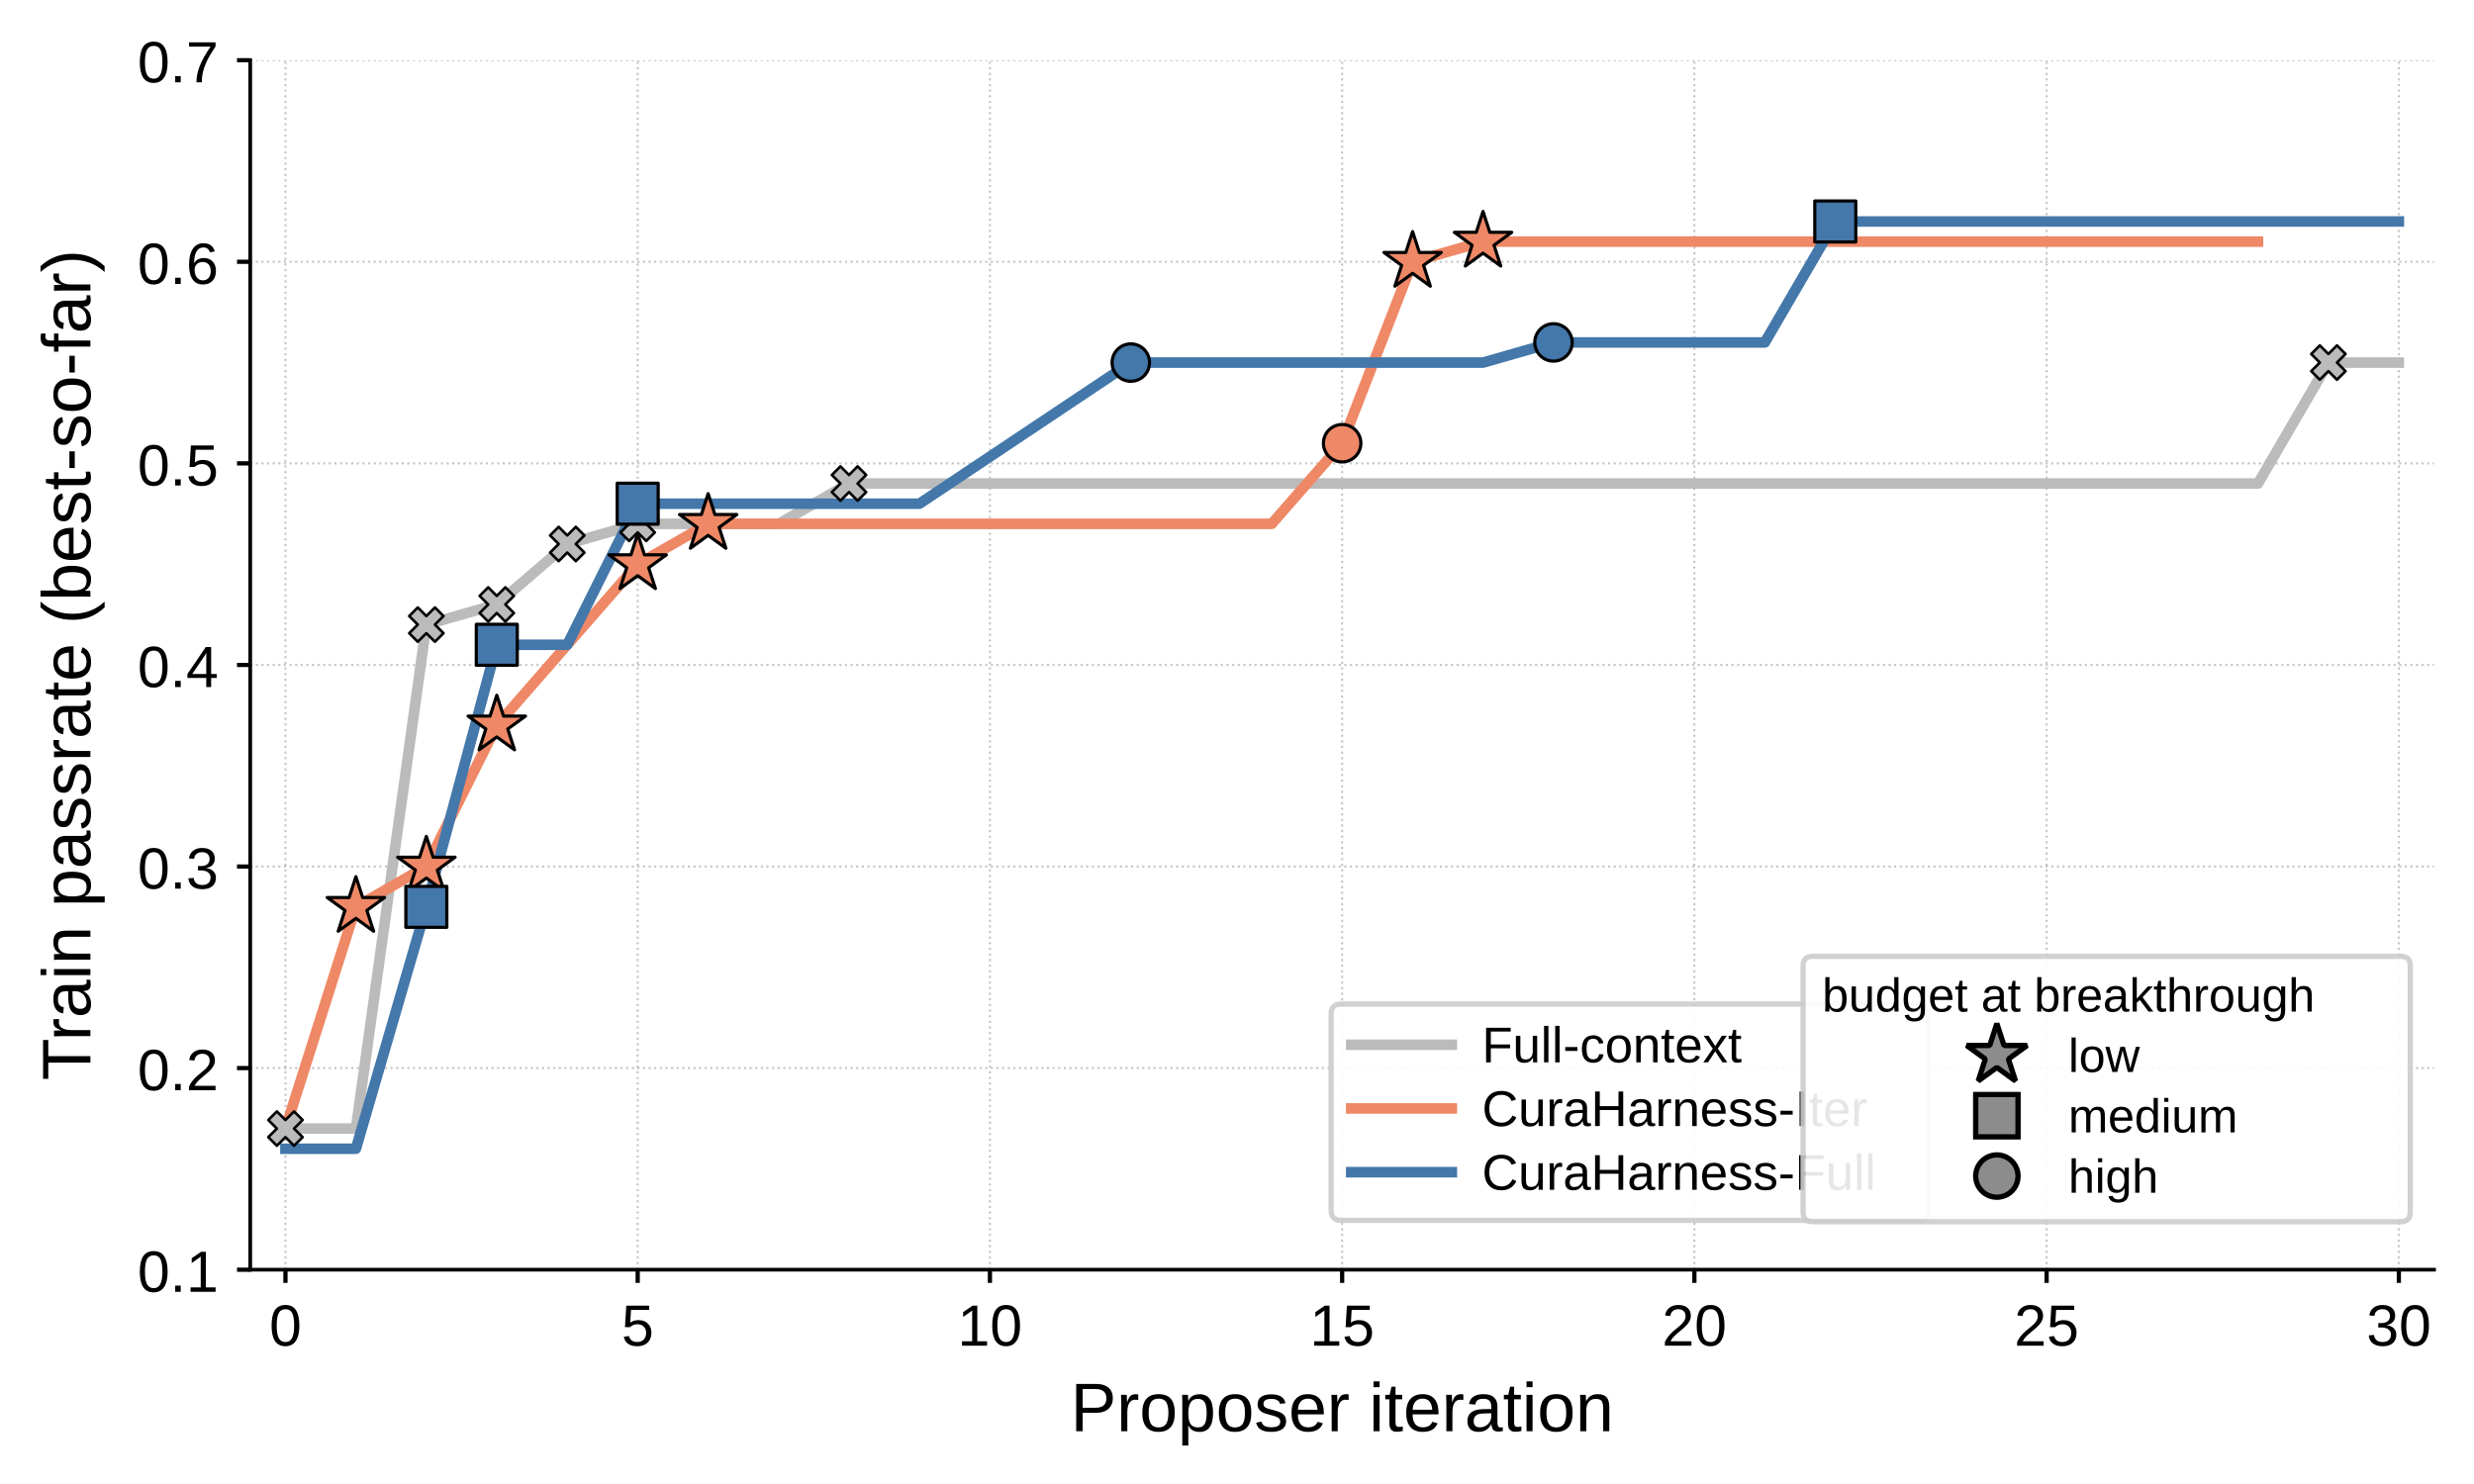
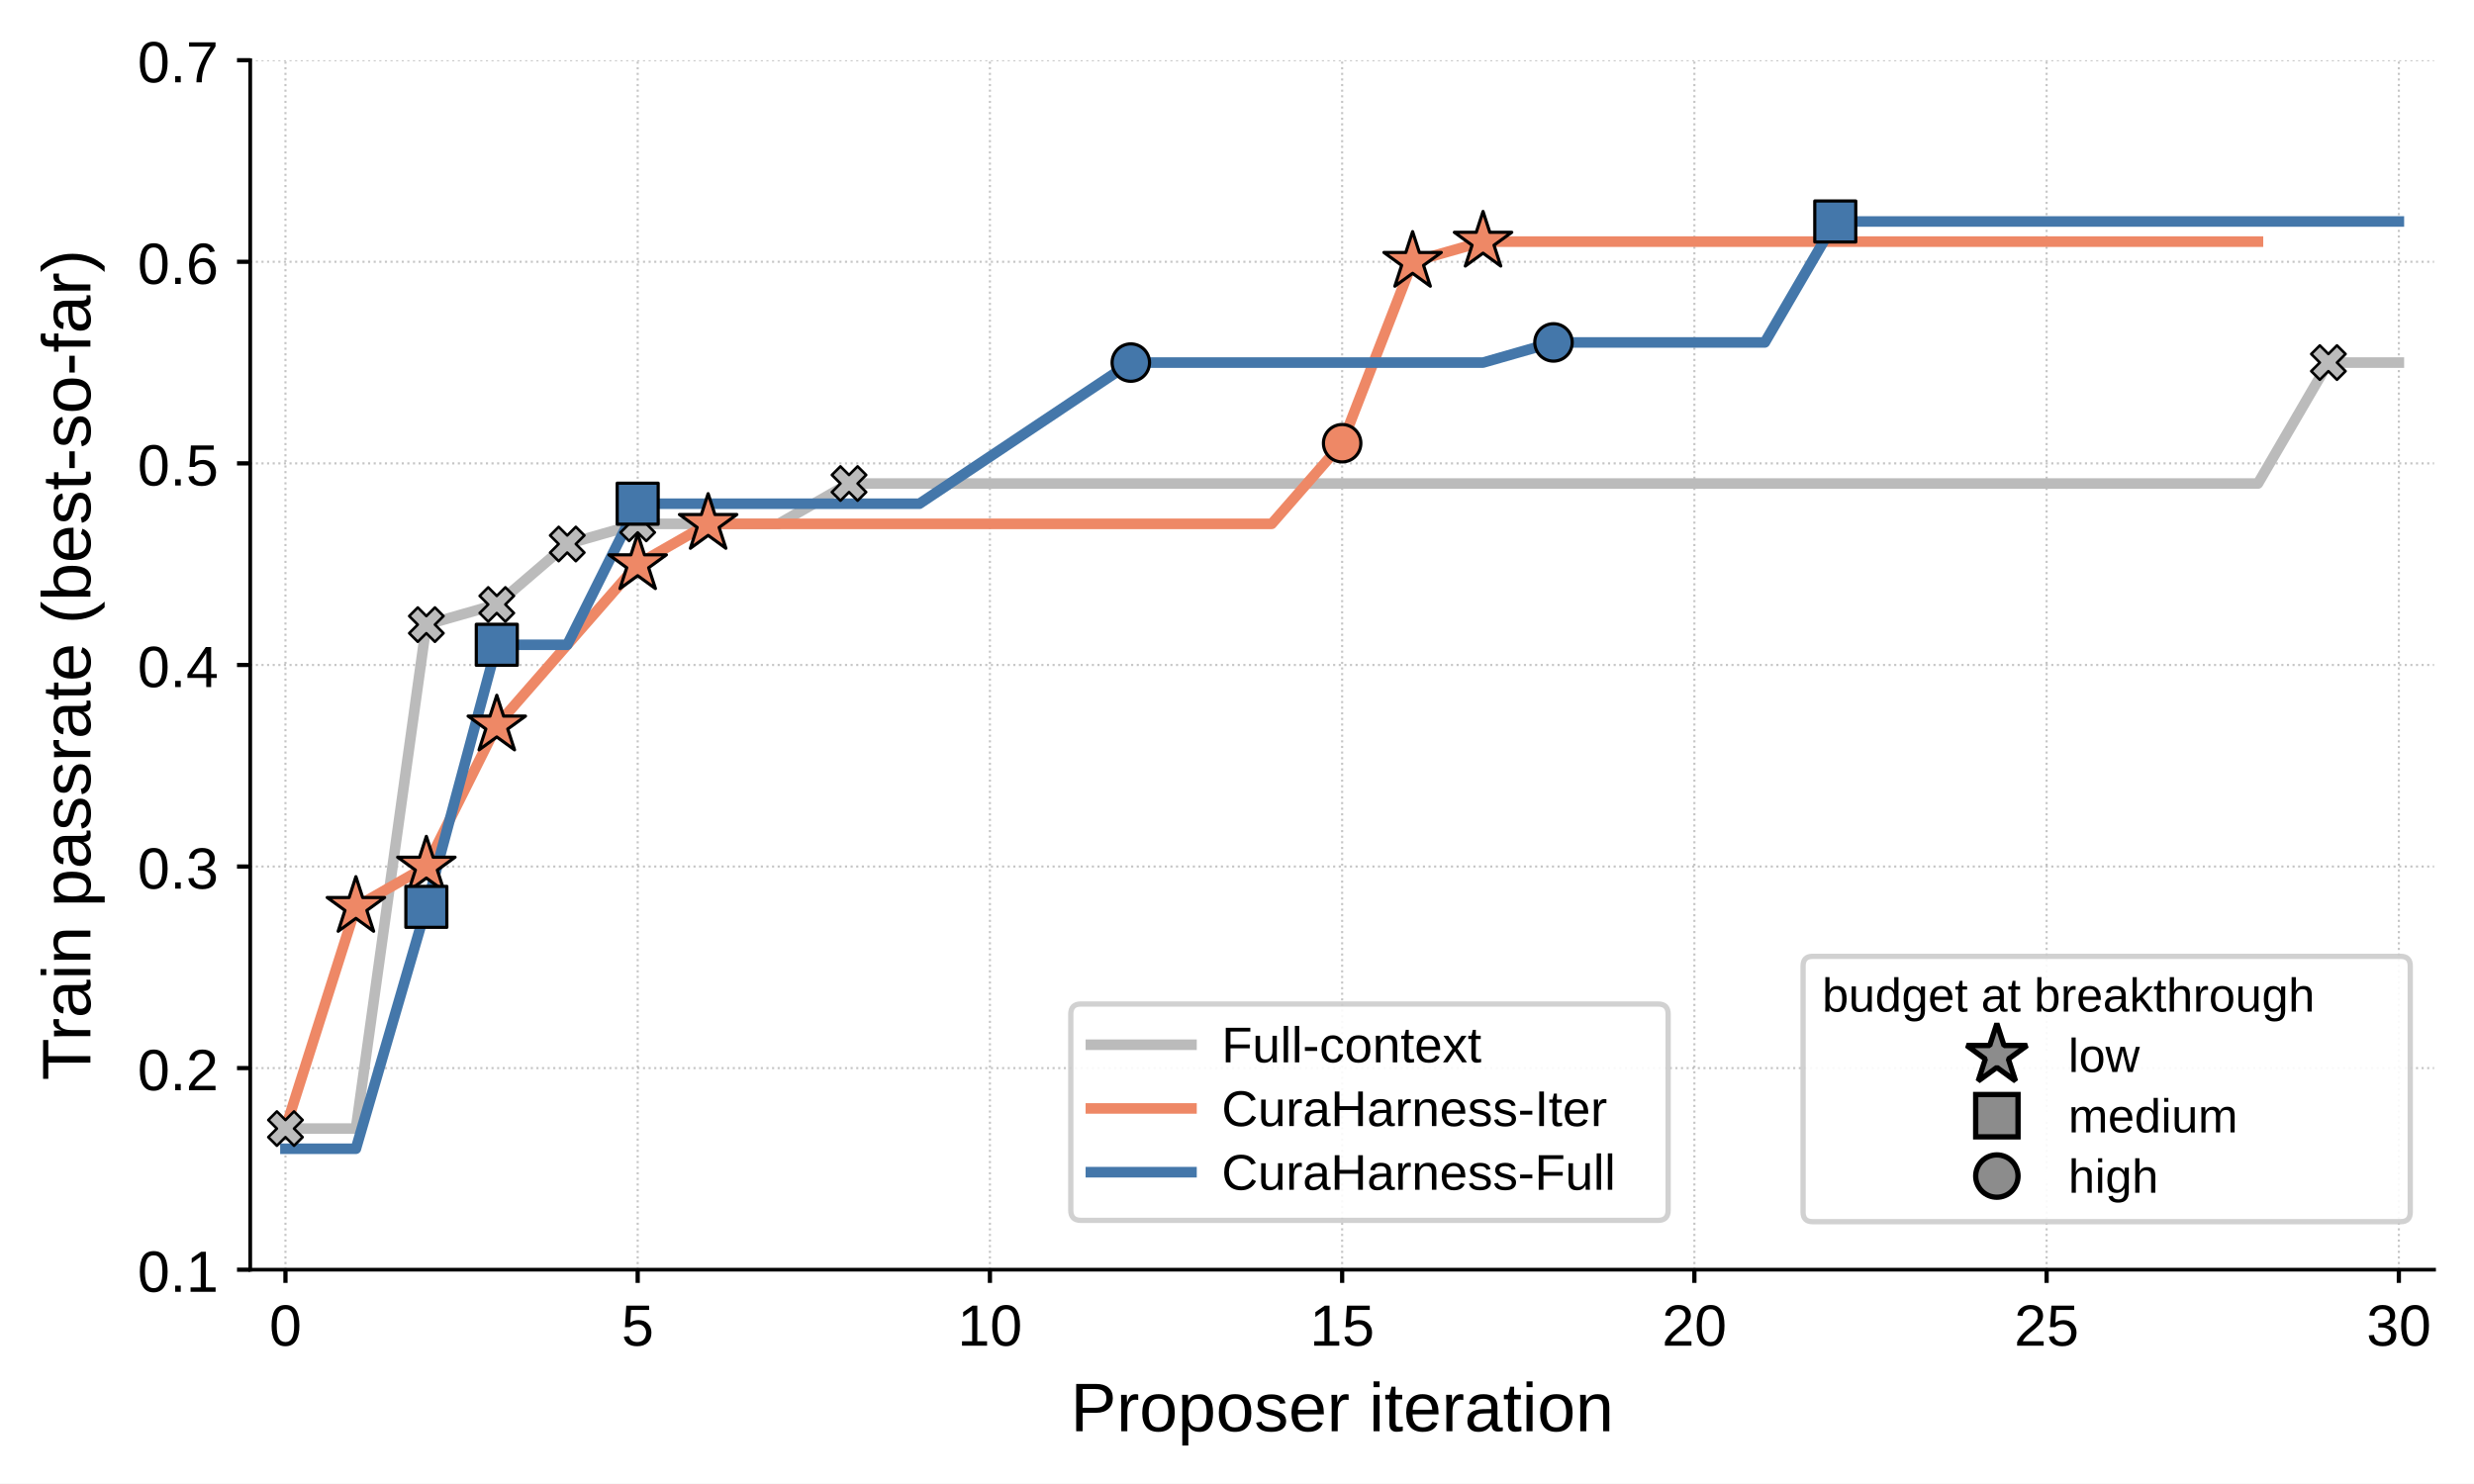
<svg xmlns="http://www.w3.org/2000/svg" xmlns:xlink="http://www.w3.org/1999/xlink" width="467.399pt" height="280.367pt" viewBox="0 0 467.399 280.367" version="1.1">
  <defs>
    <style type="text/css">*{stroke-linejoin: round; stroke-linecap: butt}</style>
  </defs>
  <g id="figure_1">
    <g id="patch_1">
      <path d="M 0 280.367  L 467.399 280.367  L 467.399 0  L 0 0  z " style="fill: #ffffff" />
    </g>
    <g id="axes_1">
      <g id="patch_2">
        <path d="M 47.275 239.939  L 459.855 239.939  L 459.855 11.379  L 47.275 11.379  z " style="fill: #ffffff" />
      </g>
      <g id="matplotlib.axis_1">
        <g id="xtick_1">
          <g id="line2d_1">
-             <path d="M 53.93 239.939  L 53.93 11.379  " clip-path="url(#pc5908439ea)" style="fill: none; stroke-dasharray: 0.4,0.66; stroke-dashoffset: 0; stroke: #808080; stroke-opacity: 0.45; stroke-width: 0.4" />
+             <path d="M 53.93 239.939  L 53.93 11.379  " clip-path="url(#p62c2d18b87)" style="fill: none; stroke-dasharray: 0.4,0.66; stroke-dashoffset: 0; stroke: #808080; stroke-opacity: 0.45; stroke-width: 0.4" />
          </g>
          <g id="line2d_2">
            <defs>
-               <path id="m5d6ac438b9" d="M 0 0  L 0 2.5  " style="stroke: #000000; stroke-width: 0.8" />
+               <path id="mf64d378c56" d="M 0 0  L 0 2.5  " style="stroke: #000000; stroke-width: 0.8" />
            </defs>
            <g>
-               <use xlink:href="#m5d6ac438b9" x="53.93" y="239.939" style="stroke: #000000; stroke-width: 0.8" />
+               <use xlink:href="#mf64d378c56" x="53.93" y="239.939" style="stroke: #000000; stroke-width: 0.8" />
            </g>
          </g>
          <g id="text_1">
            <text style="font-size: 11px; font-family: 'Arial', 'DejaVu Sans', 'Liberation Sans', sans-serif; text-anchor: middle" x="53.93" y="254.297" transform="rotate(-0 53.92952 254.2974)">0</text>
          </g>
        </g>
        <g id="xtick_2">
          <g id="line2d_3">
-             <path d="M 120.475 239.939  L 120.475 11.379  " clip-path="url(#pc5908439ea)" style="fill: none; stroke-dasharray: 0.4,0.66; stroke-dashoffset: 0; stroke: #808080; stroke-opacity: 0.45; stroke-width: 0.4" />
+             <path d="M 120.475 239.939  L 120.475 11.379  " clip-path="url(#p62c2d18b87)" style="fill: none; stroke-dasharray: 0.4,0.66; stroke-dashoffset: 0; stroke: #808080; stroke-opacity: 0.45; stroke-width: 0.4" />
          </g>
          <g id="line2d_4">
            <g>
-               <use xlink:href="#m5d6ac438b9" x="120.475" y="239.939" style="stroke: #000000; stroke-width: 0.8" />
+               <use xlink:href="#mf64d378c56" x="120.475" y="239.939" style="stroke: #000000; stroke-width: 0.8" />
            </g>
          </g>
          <g id="text_2">
            <text style="font-size: 11px; font-family: 'Arial', 'DejaVu Sans', 'Liberation Sans', sans-serif; text-anchor: middle" x="120.475" y="254.297" transform="rotate(-0 120.4747 254.2974)">5</text>
          </g>
        </g>
        <g id="xtick_3">
          <g id="line2d_5">
-             <path d="M 187.02 239.939  L 187.02 11.379  " clip-path="url(#pc5908439ea)" style="fill: none; stroke-dasharray: 0.4,0.66; stroke-dashoffset: 0; stroke: #808080; stroke-opacity: 0.45; stroke-width: 0.4" />
+             <path d="M 187.02 239.939  L 187.02 11.379  " clip-path="url(#p62c2d18b87)" style="fill: none; stroke-dasharray: 0.4,0.66; stroke-dashoffset: 0; stroke: #808080; stroke-opacity: 0.45; stroke-width: 0.4" />
          </g>
          <g id="line2d_6">
            <g>
-               <use xlink:href="#m5d6ac438b9" x="187.02" y="239.939" style="stroke: #000000; stroke-width: 0.8" />
+               <use xlink:href="#mf64d378c56" x="187.02" y="239.939" style="stroke: #000000; stroke-width: 0.8" />
            </g>
          </g>
          <g id="text_3">
            <text style="font-size: 11px; font-family: 'Arial', 'DejaVu Sans', 'Liberation Sans', sans-serif; text-anchor: middle" x="187.02" y="254.297" transform="rotate(-0 187.0198 254.2974)">10</text>
          </g>
        </g>
        <g id="xtick_4">
          <g id="line2d_7">
-             <path d="M 253.565 239.939  L 253.565 11.379  " clip-path="url(#pc5908439ea)" style="fill: none; stroke-dasharray: 0.4,0.66; stroke-dashoffset: 0; stroke: #808080; stroke-opacity: 0.45; stroke-width: 0.4" />
+             <path d="M 253.565 239.939  L 253.565 11.379  " clip-path="url(#p62c2d18b87)" style="fill: none; stroke-dasharray: 0.4,0.66; stroke-dashoffset: 0; stroke: #808080; stroke-opacity: 0.45; stroke-width: 0.4" />
          </g>
          <g id="line2d_8">
            <g>
-               <use xlink:href="#m5d6ac438b9" x="253.565" y="239.939" style="stroke: #000000; stroke-width: 0.8" />
+               <use xlink:href="#mf64d378c56" x="253.565" y="239.939" style="stroke: #000000; stroke-width: 0.8" />
            </g>
          </g>
          <g id="text_4">
            <text style="font-size: 11px; font-family: 'Arial', 'DejaVu Sans', 'Liberation Sans', sans-serif; text-anchor: middle" x="253.565" y="254.297" transform="rotate(-0 253.565 254.2974)">15</text>
          </g>
        </g>
        <g id="xtick_5">
          <g id="line2d_9">
-             <path d="M 320.11 239.939  L 320.11 11.379  " clip-path="url(#pc5908439ea)" style="fill: none; stroke-dasharray: 0.4,0.66; stroke-dashoffset: 0; stroke: #808080; stroke-opacity: 0.45; stroke-width: 0.4" />
+             <path d="M 320.11 239.939  L 320.11 11.379  " clip-path="url(#p62c2d18b87)" style="fill: none; stroke-dasharray: 0.4,0.66; stroke-dashoffset: 0; stroke: #808080; stroke-opacity: 0.45; stroke-width: 0.4" />
          </g>
          <g id="line2d_10">
            <g>
-               <use xlink:href="#m5d6ac438b9" x="320.11" y="239.939" style="stroke: #000000; stroke-width: 0.8" />
+               <use xlink:href="#mf64d378c56" x="320.11" y="239.939" style="stroke: #000000; stroke-width: 0.8" />
            </g>
          </g>
          <g id="text_5">
            <text style="font-size: 11px; font-family: 'Arial', 'DejaVu Sans', 'Liberation Sans', sans-serif; text-anchor: middle" x="320.11" y="254.297" transform="rotate(-0 320.1102 254.2974)">20</text>
          </g>
        </g>
        <g id="xtick_6">
          <g id="line2d_11">
-             <path d="M 386.655 239.939  L 386.655 11.379  " clip-path="url(#pc5908439ea)" style="fill: none; stroke-dasharray: 0.4,0.66; stroke-dashoffset: 0; stroke: #808080; stroke-opacity: 0.45; stroke-width: 0.4" />
+             <path d="M 386.655 239.939  L 386.655 11.379  " clip-path="url(#p62c2d18b87)" style="fill: none; stroke-dasharray: 0.4,0.66; stroke-dashoffset: 0; stroke: #808080; stroke-opacity: 0.45; stroke-width: 0.4" />
          </g>
          <g id="line2d_12">
            <g>
-               <use xlink:href="#m5d6ac438b9" x="386.655" y="239.939" style="stroke: #000000; stroke-width: 0.8" />
+               <use xlink:href="#mf64d378c56" x="386.655" y="239.939" style="stroke: #000000; stroke-width: 0.8" />
            </g>
          </g>
          <g id="text_6">
            <text style="font-size: 11px; font-family: 'Arial', 'DejaVu Sans', 'Liberation Sans', sans-serif; text-anchor: middle" x="386.655" y="254.297" transform="rotate(-0 386.6553 254.2974)">25</text>
          </g>
        </g>
        <g id="xtick_7">
          <g id="line2d_13">
-             <path d="M 453.2 239.939  L 453.2 11.379  " clip-path="url(#pc5908439ea)" style="fill: none; stroke-dasharray: 0.4,0.66; stroke-dashoffset: 0; stroke: #808080; stroke-opacity: 0.45; stroke-width: 0.4" />
+             <path d="M 453.2 239.939  L 453.2 11.379  " clip-path="url(#p62c2d18b87)" style="fill: none; stroke-dasharray: 0.4,0.66; stroke-dashoffset: 0; stroke: #808080; stroke-opacity: 0.45; stroke-width: 0.4" />
          </g>
          <g id="line2d_14">
            <g>
-               <use xlink:href="#m5d6ac438b9" x="453.2" y="239.939" style="stroke: #000000; stroke-width: 0.8" />
+               <use xlink:href="#mf64d378c56" x="453.2" y="239.939" style="stroke: #000000; stroke-width: 0.8" />
            </g>
          </g>
          <g id="text_7">
            <text style="font-size: 11px; font-family: 'Arial', 'DejaVu Sans', 'Liberation Sans', sans-serif; text-anchor: middle" x="453.2" y="254.297" transform="rotate(-0 453.2005 254.2974)">30</text>
          </g>
        </g>
        <g id="text_8">
          <text style="font-size: 13px; font-family: 'Arial', 'DejaVu Sans', 'Liberation Sans', sans-serif; text-anchor: middle" x="253.565" y="270.463" transform="rotate(-0 253.565 270.463)">Proposer iteration</text>
        </g>
      </g>
      <g id="matplotlib.axis_2">
        <g id="ytick_1">
          <g id="line2d_15">
-             <path d="M 47.275 239.939  L 459.855 239.939  " clip-path="url(#pc5908439ea)" style="fill: none; stroke-dasharray: 0.4,0.66; stroke-dashoffset: 0; stroke: #808080; stroke-opacity: 0.45; stroke-width: 0.4" />
+             <path d="M 47.275 239.939  L 459.855 239.939  " clip-path="url(#p62c2d18b87)" style="fill: none; stroke-dasharray: 0.4,0.66; stroke-dashoffset: 0; stroke: #808080; stroke-opacity: 0.45; stroke-width: 0.4" />
          </g>
          <g id="line2d_16">
            <defs>
-               <path id="ma4468abef4" d="M 0 0  L -2.5 0  " style="stroke: #000000; stroke-width: 0.8" />
+               <path id="m6f81849cdd" d="M 0 0  L -2.5 0  " style="stroke: #000000; stroke-width: 0.8" />
            </defs>
            <g>
-               <use xlink:href="#ma4468abef4" x="47.275" y="239.939" style="stroke: #000000; stroke-width: 0.8" />
+               <use xlink:href="#m6f81849cdd" x="47.275" y="239.939" style="stroke: #000000; stroke-width: 0.8" />
            </g>
          </g>
          <g id="text_9">
            <text style="font-size: 11px; font-family: 'Arial', 'DejaVu Sans', 'Liberation Sans', sans-serif; text-anchor: end" x="41.275" y="244.118" transform="rotate(-0 41.275 244.1183)">0.1</text>
          </g>
        </g>
        <g id="ytick_2">
          <g id="line2d_17">
-             <path d="M 47.275 201.846  L 459.855 201.846  " clip-path="url(#pc5908439ea)" style="fill: none; stroke-dasharray: 0.4,0.66; stroke-dashoffset: 0; stroke: #808080; stroke-opacity: 0.45; stroke-width: 0.4" />
+             <path d="M 47.275 201.846  L 459.855 201.846  " clip-path="url(#p62c2d18b87)" style="fill: none; stroke-dasharray: 0.4,0.66; stroke-dashoffset: 0; stroke: #808080; stroke-opacity: 0.45; stroke-width: 0.4" />
          </g>
          <g id="line2d_18">
            <g>
-               <use xlink:href="#ma4468abef4" x="47.275" y="201.846" style="stroke: #000000; stroke-width: 0.8" />
+               <use xlink:href="#m6f81849cdd" x="47.275" y="201.846" style="stroke: #000000; stroke-width: 0.8" />
            </g>
          </g>
          <g id="text_10">
            <text style="font-size: 11px; font-family: 'Arial', 'DejaVu Sans', 'Liberation Sans', sans-serif; text-anchor: end" x="41.275" y="206.025" transform="rotate(-0 41.275 206.0249)">0.2</text>
          </g>
        </g>
        <g id="ytick_3">
          <g id="line2d_19">
-             <path d="M 47.275 163.752  L 459.855 163.752  " clip-path="url(#pc5908439ea)" style="fill: none; stroke-dasharray: 0.4,0.66; stroke-dashoffset: 0; stroke: #808080; stroke-opacity: 0.45; stroke-width: 0.4" />
+             <path d="M 47.275 163.752  L 459.855 163.752  " clip-path="url(#p62c2d18b87)" style="fill: none; stroke-dasharray: 0.4,0.66; stroke-dashoffset: 0; stroke: #808080; stroke-opacity: 0.45; stroke-width: 0.4" />
          </g>
          <g id="line2d_20">
            <g>
-               <use xlink:href="#ma4468abef4" x="47.275" y="163.752" style="stroke: #000000; stroke-width: 0.8" />
+               <use xlink:href="#m6f81849cdd" x="47.275" y="163.752" style="stroke: #000000; stroke-width: 0.8" />
            </g>
          </g>
          <g id="text_11">
            <text style="font-size: 11px; font-family: 'Arial', 'DejaVu Sans', 'Liberation Sans', sans-serif; text-anchor: end" x="41.275" y="167.932" transform="rotate(-0 41.275 167.9316)">0.3</text>
          </g>
        </g>
        <g id="ytick_4">
          <g id="line2d_21">
-             <path d="M 47.275 125.659  L 459.855 125.659  " clip-path="url(#pc5908439ea)" style="fill: none; stroke-dasharray: 0.4,0.66; stroke-dashoffset: 0; stroke: #808080; stroke-opacity: 0.45; stroke-width: 0.4" />
+             <path d="M 47.275 125.659  L 459.855 125.659  " clip-path="url(#p62c2d18b87)" style="fill: none; stroke-dasharray: 0.4,0.66; stroke-dashoffset: 0; stroke: #808080; stroke-opacity: 0.45; stroke-width: 0.4" />
          </g>
          <g id="line2d_22">
            <g>
-               <use xlink:href="#ma4468abef4" x="47.275" y="125.659" style="stroke: #000000; stroke-width: 0.8" />
+               <use xlink:href="#m6f81849cdd" x="47.275" y="125.659" style="stroke: #000000; stroke-width: 0.8" />
            </g>
          </g>
          <g id="text_12">
            <text style="font-size: 11px; font-family: 'Arial', 'DejaVu Sans', 'Liberation Sans', sans-serif; text-anchor: end" x="41.275" y="129.838" transform="rotate(-0 41.275 129.8383)">0.4</text>
          </g>
        </g>
        <g id="ytick_5">
          <g id="line2d_23">
-             <path d="M 47.275 87.566  L 459.855 87.566  " clip-path="url(#pc5908439ea)" style="fill: none; stroke-dasharray: 0.4,0.66; stroke-dashoffset: 0; stroke: #808080; stroke-opacity: 0.45; stroke-width: 0.4" />
+             <path d="M 47.275 87.566  L 459.855 87.566  " clip-path="url(#p62c2d18b87)" style="fill: none; stroke-dasharray: 0.4,0.66; stroke-dashoffset: 0; stroke: #808080; stroke-opacity: 0.45; stroke-width: 0.4" />
          </g>
          <g id="line2d_24">
            <g>
-               <use xlink:href="#ma4468abef4" x="47.275" y="87.566" style="stroke: #000000; stroke-width: 0.8" />
+               <use xlink:href="#m6f81849cdd" x="47.275" y="87.566" style="stroke: #000000; stroke-width: 0.8" />
            </g>
          </g>
          <g id="text_13">
            <text style="font-size: 11px; font-family: 'Arial', 'DejaVu Sans', 'Liberation Sans', sans-serif; text-anchor: end" x="41.275" y="91.745" transform="rotate(-0 41.275 91.74495)">0.5</text>
          </g>
        </g>
        <g id="ytick_6">
          <g id="line2d_25">
-             <path d="M 47.275 49.472  L 459.855 49.472  " clip-path="url(#pc5908439ea)" style="fill: none; stroke-dasharray: 0.4,0.66; stroke-dashoffset: 0; stroke: #808080; stroke-opacity: 0.45; stroke-width: 0.4" />
+             <path d="M 47.275 49.472  L 459.855 49.472  " clip-path="url(#p62c2d18b87)" style="fill: none; stroke-dasharray: 0.4,0.66; stroke-dashoffset: 0; stroke: #808080; stroke-opacity: 0.45; stroke-width: 0.4" />
          </g>
          <g id="line2d_26">
            <g>
-               <use xlink:href="#ma4468abef4" x="47.275" y="49.472" style="stroke: #000000; stroke-width: 0.8" />
+               <use xlink:href="#m6f81849cdd" x="47.275" y="49.472" style="stroke: #000000; stroke-width: 0.8" />
            </g>
          </g>
          <g id="text_14">
            <text style="font-size: 11px; font-family: 'Arial', 'DejaVu Sans', 'Liberation Sans', sans-serif; text-anchor: end" x="41.275" y="53.652" transform="rotate(-0 41.275 53.65161)">0.6</text>
          </g>
        </g>
        <g id="ytick_7">
          <g id="line2d_27">
-             <path d="M 47.275 11.379  L 459.855 11.379  " clip-path="url(#pc5908439ea)" style="fill: none; stroke-dasharray: 0.4,0.66; stroke-dashoffset: 0; stroke: #808080; stroke-opacity: 0.45; stroke-width: 0.4" />
+             <path d="M 47.275 11.379  L 459.855 11.379  " clip-path="url(#p62c2d18b87)" style="fill: none; stroke-dasharray: 0.4,0.66; stroke-dashoffset: 0; stroke: #808080; stroke-opacity: 0.45; stroke-width: 0.4" />
          </g>
          <g id="line2d_28">
            <g>
-               <use xlink:href="#ma4468abef4" x="47.275" y="11.379" style="stroke: #000000; stroke-width: 0.8" />
+               <use xlink:href="#m6f81849cdd" x="47.275" y="11.379" style="stroke: #000000; stroke-width: 0.8" />
            </g>
          </g>
          <g id="text_15">
            <text style="font-size: 11px; font-family: 'Arial', 'DejaVu Sans', 'Liberation Sans', sans-serif; text-anchor: end" x="41.275" y="15.558" transform="rotate(-0 41.275 15.55828)">0.7</text>
          </g>
        </g>
        <g id="text_16">
          <text style="font-size: 13px; font-family: 'Arial', 'DejaVu Sans', 'Liberation Sans', sans-serif; text-anchor: middle" x="17.078" y="125.659" transform="rotate(-90 17.07797 125.6591)">Train passrate (best-so-far)</text>
        </g>
      </g>
      <g id="patch_3">
        <path d="M 47.275 239.939  L 47.275 11.379  " style="fill: none; stroke: #000000; stroke-width: 0.7; stroke-linejoin: miter; stroke-linecap: square" />
      </g>
      <g id="patch_4">
        <path d="M 47.275 239.939  L 459.855 239.939  " style="fill: none; stroke: #000000; stroke-width: 0.7; stroke-linejoin: miter; stroke-linecap: square" />
      </g>
      <g id="line2d_29">
-         <path d="M 53.93 213.274  L 67.239 213.274  L 80.548 118.04  L 93.857 114.231  L 107.166 102.803  L 120.475 98.994  L 133.784 98.994  L 147.093 98.994  L 160.402 91.375  L 173.711 91.375  L 200.329 91.375  L 213.638 91.375  L 226.947 91.375  L 240.256 91.375  L 253.565 91.375  L 266.874 91.375  L 280.183 91.375  L 293.492 91.375  L 306.801 91.375  L 320.11 91.375  L 333.419 91.375  L 346.728 91.375  L 360.037 91.375  L 413.273 91.375  L 426.582 91.375  L 439.891 68.519  L 453.2 68.519  " clip-path="url(#pc5908439ea)" style="fill: none; stroke: #bbbbbb; stroke-width: 2; stroke-linecap: square" />
+         <path d="M 53.93 213.274  L 67.239 213.274  L 80.548 118.04  L 93.857 114.231  L 107.166 102.803  L 120.475 98.994  L 133.784 98.994  L 147.093 98.994  L 160.402 91.375  L 173.711 91.375  L 200.329 91.375  L 213.638 91.375  L 226.947 91.375  L 240.256 91.375  L 253.565 91.375  L 266.874 91.375  L 280.183 91.375  L 293.492 91.375  L 306.801 91.375  L 320.11 91.375  L 333.419 91.375  L 346.728 91.375  L 360.037 91.375  L 413.273 91.375  L 426.582 91.375  L 439.891 68.519  L 453.2 68.519  " clip-path="url(#p62c2d18b87)" style="fill: none; stroke: #bbbbbb; stroke-width: 2; stroke-linecap: square" />
      </g>
      <g id="line2d_30">
-         <path d="M 53.93 213.274  L 67.239 171.371  L 80.548 163.752  L 93.857 137.087  L 120.475 106.612  L 133.784 98.994  L 147.093 98.994  L 160.402 98.994  L 173.711 98.994  L 200.329 98.994  L 213.638 98.994  L 226.947 98.994  L 240.256 98.994  L 253.565 83.756  L 266.874 49.472  L 280.183 45.663  L 293.492 45.663  L 306.801 45.663  L 333.419 45.663  L 373.346 45.663  L 386.655 45.663  L 399.964 45.663  L 426.582 45.663  " clip-path="url(#pc5908439ea)" style="fill: none; stroke: #ee8866; stroke-width: 2; stroke-linecap: square" />
+         <path d="M 53.93 213.274  L 67.239 171.371  L 80.548 163.752  L 93.857 137.087  L 120.475 106.612  L 133.784 98.994  L 147.093 98.994  L 160.402 98.994  L 173.711 98.994  L 200.329 98.994  L 213.638 98.994  L 226.947 98.994  L 240.256 98.994  L 253.565 83.756  L 266.874 49.472  L 280.183 45.663  L 293.492 45.663  L 306.801 45.663  L 333.419 45.663  L 373.346 45.663  L 386.655 45.663  L 399.964 45.663  L 426.582 45.663  " clip-path="url(#p62c2d18b87)" style="fill: none; stroke: #ee8866; stroke-width: 2; stroke-linecap: square" />
      </g>
      <g id="line2d_31">
-         <path d="M 53.93 217.083  L 67.239 217.083  L 80.548 171.371  L 93.857 121.85  L 107.166 121.85  L 120.475 95.184  L 133.784 95.184  L 147.093 95.184  L 160.402 95.184  L 173.711 95.184  L 213.638 68.519  L 226.947 68.519  L 253.565 68.519  L 266.874 68.519  L 280.183 68.519  L 293.492 64.71  L 306.801 64.71  L 320.11 64.71  L 333.419 64.71  L 346.728 41.854  L 360.037 41.854  L 373.346 41.854  L 453.2 41.854  " clip-path="url(#pc5908439ea)" style="fill: none; stroke: #4477aa; stroke-width: 2; stroke-linecap: square" />
+         <path d="M 53.93 217.083  L 67.239 217.083  L 80.548 171.371  L 93.857 121.85  L 107.166 121.85  L 120.475 95.184  L 133.784 95.184  L 147.093 95.184  L 160.402 95.184  L 173.711 95.184  L 213.638 68.519  L 226.947 68.519  L 253.565 68.519  L 266.874 68.519  L 280.183 68.519  L 293.492 64.71  L 306.801 64.71  L 320.11 64.71  L 333.419 64.71  L 346.728 41.854  L 360.037 41.854  L 373.346 41.854  L 453.2 41.854  " clip-path="url(#p62c2d18b87)" style="fill: none; stroke: #4477aa; stroke-width: 2; stroke-linecap: square" />
      </g>
      <g id="PathCollection_1">
        <defs>
-           <path id="m9a1aeaaec6" d="M -1.62 3.24  L 0 1.62  L 1.62 3.24  L 3.24 1.62  L 1.62 0  L 3.24 -1.62  L 1.62 -3.24  L 0 -1.62  L -1.62 -3.24  L -3.24 -1.62  L -1.62 0  L -3.24 1.62  z " style="stroke: #000000; stroke-width: 0.5" />
+           <path id="me4cf688da2" d="M -1.62 3.24  L 0 1.62  L 1.62 3.24  L 3.24 1.62  L 1.62 0  L 3.24 -1.62  L 1.62 -3.24  L 0 -1.62  L -1.62 -3.24  L -3.24 -1.62  L -1.62 0  L -3.24 1.62  z " style="stroke: #000000; stroke-width: 0.5" />
        </defs>
-         <g clip-path="url(#pc5908439ea)">
-           <use xlink:href="#m9a1aeaaec6" x="53.93" y="213.274" style="fill: #bbbbbb; stroke: #000000; stroke-width: 0.5" />
+         <g clip-path="url(#p62c2d18b87)">
+           <use xlink:href="#me4cf688da2" x="53.93" y="213.274" style="fill: #bbbbbb; stroke: #000000; stroke-width: 0.5" />
        </g>
      </g>
      <g id="PathCollection_2">
-         <g clip-path="url(#pc5908439ea)">
-           <use xlink:href="#m9a1aeaaec6" x="80.548" y="118.04" style="fill: #bbbbbb; stroke: #000000; stroke-width: 0.5" />
+         <g clip-path="url(#p62c2d18b87)">
+           <use xlink:href="#me4cf688da2" x="80.548" y="118.04" style="fill: #bbbbbb; stroke: #000000; stroke-width: 0.5" />
        </g>
      </g>
      <g id="PathCollection_3">
-         <g clip-path="url(#pc5908439ea)">
-           <use xlink:href="#m9a1aeaaec6" x="93.857" y="114.231" style="fill: #bbbbbb; stroke: #000000; stroke-width: 0.5" />
+         <g clip-path="url(#p62c2d18b87)">
+           <use xlink:href="#me4cf688da2" x="93.857" y="114.231" style="fill: #bbbbbb; stroke: #000000; stroke-width: 0.5" />
        </g>
      </g>
      <g id="PathCollection_4">
-         <g clip-path="url(#pc5908439ea)">
-           <use xlink:href="#m9a1aeaaec6" x="107.166" y="102.803" style="fill: #bbbbbb; stroke: #000000; stroke-width: 0.5" />
+         <g clip-path="url(#p62c2d18b87)">
+           <use xlink:href="#me4cf688da2" x="107.166" y="102.803" style="fill: #bbbbbb; stroke: #000000; stroke-width: 0.5" />
        </g>
      </g>
      <g id="PathCollection_5">
-         <g clip-path="url(#pc5908439ea)">
-           <use xlink:href="#m9a1aeaaec6" x="120.475" y="98.994" style="fill: #bbbbbb; stroke: #000000; stroke-width: 0.5" />
+         <g clip-path="url(#p62c2d18b87)">
+           <use xlink:href="#me4cf688da2" x="120.475" y="98.994" style="fill: #bbbbbb; stroke: #000000; stroke-width: 0.5" />
        </g>
      </g>
      <g id="PathCollection_6">
-         <g clip-path="url(#pc5908439ea)">
-           <use xlink:href="#m9a1aeaaec6" x="160.402" y="91.375" style="fill: #bbbbbb; stroke: #000000; stroke-width: 0.5" />
+         <g clip-path="url(#p62c2d18b87)">
+           <use xlink:href="#me4cf688da2" x="160.402" y="91.375" style="fill: #bbbbbb; stroke: #000000; stroke-width: 0.5" />
        </g>
      </g>
      <g id="PathCollection_7">
-         <g clip-path="url(#pc5908439ea)">
-           <use xlink:href="#m9a1aeaaec6" x="439.891" y="68.519" style="fill: #bbbbbb; stroke: #000000; stroke-width: 0.5" />
+         <g clip-path="url(#p62c2d18b87)">
+           <use xlink:href="#me4cf688da2" x="439.891" y="68.519" style="fill: #bbbbbb; stroke: #000000; stroke-width: 0.5" />
        </g>
      </g>
      <g id="PathCollection_8">
        <defs>
-           <path id="me43d2ba451" d="M 0 -5.701  L -1.28 -1.762  L -5.422 -1.762  L -2.071 0.673  L -3.351 4.612  L -0 2.178  L 3.351 4.612  L 2.071 0.673  L 5.422 -1.762  L 1.28 -1.762  z " style="stroke: #000000; stroke-width: 0.6" />
+           <path id="m076c6b49b8" d="M 0 -5.701  L -1.28 -1.762  L -5.422 -1.762  L -2.071 0.673  L -3.351 4.612  L -0 2.178  L 3.351 4.612  L 2.071 0.673  L 5.422 -1.762  L 1.28 -1.762  z " style="stroke: #000000; stroke-width: 0.6" />
        </defs>
-         <g clip-path="url(#pc5908439ea)">
-           <use xlink:href="#me43d2ba451" x="67.239" y="171.371" style="fill: #ee8866; stroke: #000000; stroke-width: 0.6" />
+         <g clip-path="url(#p62c2d18b87)">
+           <use xlink:href="#m076c6b49b8" x="67.239" y="171.371" style="fill: #ee8866; stroke: #000000; stroke-width: 0.6" />
        </g>
      </g>
      <g id="PathCollection_9">
-         <g clip-path="url(#pc5908439ea)">
-           <use xlink:href="#me43d2ba451" x="80.548" y="163.752" style="fill: #ee8866; stroke: #000000; stroke-width: 0.6" />
+         <g clip-path="url(#p62c2d18b87)">
+           <use xlink:href="#m076c6b49b8" x="80.548" y="163.752" style="fill: #ee8866; stroke: #000000; stroke-width: 0.6" />
        </g>
      </g>
      <g id="PathCollection_10">
-         <g clip-path="url(#pc5908439ea)">
-           <use xlink:href="#me43d2ba451" x="93.857" y="137.087" style="fill: #ee8866; stroke: #000000; stroke-width: 0.6" />
+         <g clip-path="url(#p62c2d18b87)">
+           <use xlink:href="#m076c6b49b8" x="93.857" y="137.087" style="fill: #ee8866; stroke: #000000; stroke-width: 0.6" />
        </g>
      </g>
      <g id="PathCollection_11">
-         <g clip-path="url(#pc5908439ea)">
-           <use xlink:href="#me43d2ba451" x="120.475" y="106.612" style="fill: #ee8866; stroke: #000000; stroke-width: 0.6" />
+         <g clip-path="url(#p62c2d18b87)">
+           <use xlink:href="#m076c6b49b8" x="120.475" y="106.612" style="fill: #ee8866; stroke: #000000; stroke-width: 0.6" />
        </g>
      </g>
      <g id="PathCollection_12">
-         <g clip-path="url(#pc5908439ea)">
-           <use xlink:href="#me43d2ba451" x="133.784" y="98.994" style="fill: #ee8866; stroke: #000000; stroke-width: 0.6" />
+         <g clip-path="url(#p62c2d18b87)">
+           <use xlink:href="#m076c6b49b8" x="133.784" y="98.994" style="fill: #ee8866; stroke: #000000; stroke-width: 0.6" />
        </g>
      </g>
      <g id="PathCollection_13">
        <defs>
-           <path id="m9dabcf55f1" d="M 0 3.536  C 0.938 3.536 1.837 3.163 2.5 2.5  C 3.163 1.837 3.536 0.938 3.536 0  C 3.536 -0.938 3.163 -1.837 2.5 -2.5  C 1.837 -3.163 0.938 -3.536 0 -3.536  C -0.938 -3.536 -1.837 -3.163 -2.5 -2.5  C -3.163 -1.837 -3.536 -0.938 -3.536 0  C -3.536 0.938 -3.163 1.837 -2.5 2.5  C -1.837 3.163 -0.938 3.536 0 3.536  z " style="stroke: #000000; stroke-width: 0.6" />
+           <path id="m1051332e98" d="M 0 3.536  C 0.938 3.536 1.837 3.163 2.5 2.5  C 3.163 1.837 3.536 0.938 3.536 0  C 3.536 -0.938 3.163 -1.837 2.5 -2.5  C 1.837 -3.163 0.938 -3.536 0 -3.536  C -0.938 -3.536 -1.837 -3.163 -2.5 -2.5  C -3.163 -1.837 -3.536 -0.938 -3.536 0  C -3.536 0.938 -3.163 1.837 -2.5 2.5  C -1.837 3.163 -0.938 3.536 0 3.536  z " style="stroke: #000000; stroke-width: 0.6" />
        </defs>
-         <g clip-path="url(#pc5908439ea)">
-           <use xlink:href="#m9dabcf55f1" x="253.565" y="83.756" style="fill: #ee8866; stroke: #000000; stroke-width: 0.6" />
+         <g clip-path="url(#p62c2d18b87)">
+           <use xlink:href="#m1051332e98" x="253.565" y="83.756" style="fill: #ee8866; stroke: #000000; stroke-width: 0.6" />
        </g>
      </g>
      <g id="PathCollection_14">
-         <g clip-path="url(#pc5908439ea)">
-           <use xlink:href="#me43d2ba451" x="266.874" y="49.472" style="fill: #ee8866; stroke: #000000; stroke-width: 0.6" />
+         <g clip-path="url(#p62c2d18b87)">
+           <use xlink:href="#m076c6b49b8" x="266.874" y="49.472" style="fill: #ee8866; stroke: #000000; stroke-width: 0.6" />
        </g>
      </g>
      <g id="PathCollection_15">
-         <g clip-path="url(#pc5908439ea)">
-           <use xlink:href="#me43d2ba451" x="280.183" y="45.663" style="fill: #ee8866; stroke: #000000; stroke-width: 0.6" />
+         <g clip-path="url(#p62c2d18b87)">
+           <use xlink:href="#m076c6b49b8" x="280.183" y="45.663" style="fill: #ee8866; stroke: #000000; stroke-width: 0.6" />
        </g>
      </g>
      <g id="PathCollection_16">
        <defs>
-           <path id="m0254e59931" d="M -3.873 3.873  L 3.873 3.873  L 3.873 -3.873  L -3.873 -3.873  z " style="stroke: #000000; stroke-width: 0.6" />
+           <path id="me13df6e49a" d="M -3.873 3.873  L 3.873 3.873  L 3.873 -3.873  L -3.873 -3.873  z " style="stroke: #000000; stroke-width: 0.6" />
        </defs>
-         <g clip-path="url(#pc5908439ea)">
-           <use xlink:href="#m0254e59931" x="80.548" y="171.371" style="fill: #4477aa; stroke: #000000; stroke-width: 0.6" />
+         <g clip-path="url(#p62c2d18b87)">
+           <use xlink:href="#me13df6e49a" x="80.548" y="171.371" style="fill: #4477aa; stroke: #000000; stroke-width: 0.6" />
        </g>
      </g>
      <g id="PathCollection_17">
-         <g clip-path="url(#pc5908439ea)">
-           <use xlink:href="#m0254e59931" x="93.857" y="121.85" style="fill: #4477aa; stroke: #000000; stroke-width: 0.6" />
+         <g clip-path="url(#p62c2d18b87)">
+           <use xlink:href="#me13df6e49a" x="93.857" y="121.85" style="fill: #4477aa; stroke: #000000; stroke-width: 0.6" />
        </g>
      </g>
      <g id="PathCollection_18">
-         <g clip-path="url(#pc5908439ea)">
-           <use xlink:href="#m0254e59931" x="120.475" y="95.184" style="fill: #4477aa; stroke: #000000; stroke-width: 0.6" />
+         <g clip-path="url(#p62c2d18b87)">
+           <use xlink:href="#me13df6e49a" x="120.475" y="95.184" style="fill: #4477aa; stroke: #000000; stroke-width: 0.6" />
        </g>
      </g>
      <g id="PathCollection_19">
        <defs>
-           <path id="mb27134a6f4" d="M 0 3.536  C 0.938 3.536 1.837 3.163 2.5 2.5  C 3.163 1.837 3.536 0.938 3.536 0  C 3.536 -0.938 3.163 -1.837 2.5 -2.5  C 1.837 -3.163 0.938 -3.536 0 -3.536  C -0.938 -3.536 -1.837 -3.163 -2.5 -2.5  C -3.163 -1.837 -3.536 -0.938 -3.536 0  C -3.536 0.938 -3.163 1.837 -2.5 2.5  C -1.837 3.163 -0.938 3.536 0 3.536  z " style="stroke: #000000; stroke-width: 0.6" />
+           <path id="m32886f237d" d="M 0 3.536  C 0.938 3.536 1.837 3.163 2.5 2.5  C 3.163 1.837 3.536 0.938 3.536 0  C 3.536 -0.938 3.163 -1.837 2.5 -2.5  C 1.837 -3.163 0.938 -3.536 0 -3.536  C -0.938 -3.536 -1.837 -3.163 -2.5 -2.5  C -3.163 -1.837 -3.536 -0.938 -3.536 0  C -3.536 0.938 -3.163 1.837 -2.5 2.5  C -1.837 3.163 -0.938 3.536 0 3.536  z " style="stroke: #000000; stroke-width: 0.6" />
        </defs>
-         <g clip-path="url(#pc5908439ea)">
-           <use xlink:href="#mb27134a6f4" x="213.638" y="68.519" style="fill: #4477aa; stroke: #000000; stroke-width: 0.6" />
+         <g clip-path="url(#p62c2d18b87)">
+           <use xlink:href="#m32886f237d" x="213.638" y="68.519" style="fill: #4477aa; stroke: #000000; stroke-width: 0.6" />
        </g>
      </g>
      <g id="PathCollection_20">
-         <g clip-path="url(#pc5908439ea)">
-           <use xlink:href="#mb27134a6f4" x="293.492" y="64.71" style="fill: #4477aa; stroke: #000000; stroke-width: 0.6" />
+         <g clip-path="url(#p62c2d18b87)">
+           <use xlink:href="#m32886f237d" x="293.492" y="64.71" style="fill: #4477aa; stroke: #000000; stroke-width: 0.6" />
        </g>
      </g>
      <g id="PathCollection_21">
-         <g clip-path="url(#pc5908439ea)">
-           <use xlink:href="#m0254e59931" x="346.728" y="41.854" style="fill: #4477aa; stroke: #000000; stroke-width: 0.6" />
+         <g clip-path="url(#p62c2d18b87)">
+           <use xlink:href="#me13df6e49a" x="346.728" y="41.854" style="fill: #4477aa; stroke: #000000; stroke-width: 0.6" />
        </g>
      </g>
      <g id="legend_1">
        <g id="patch_5">
-           <path d="M 253.382 230.618  L 362.437 230.618  Q 364.337 230.618 364.337 228.718  L 364.337 191.635  Q 364.337 189.735 362.437 189.735  L 253.382 189.735  Q 251.482 189.735 251.482 191.635  L 251.482 228.718  Q 251.482 230.618 253.382 230.618  z " style="fill: #ffffff; opacity: 0.9; stroke: #cccccc; stroke-linejoin: miter" />
+           <path d="M 342.447 230.868  L 453.555 230.868  Q 455.355 230.868 455.355 229.068  L 455.355 182.527  Q 455.355 180.727 453.555 180.727  L 342.447 180.727  Q 340.647 180.727 340.647 182.527  L 340.647 229.068  Q 340.647 230.868 342.447 230.868  z " style="fill: #ffffff; opacity: 0.9; stroke: #cccccc; stroke-linejoin: miter" />
+         </g>
+         <g id="text_17">
+           <text style="font-size: 9px; font-family: 'Arial', 'DejaVu Sans', 'Liberation Sans', sans-serif; text-anchor: start" x="344.247" y="191.165" transform="rotate(-0 344.2472 191.1653)">budget at breakthrough</text>
        </g>
        <g id="line2d_32">
-           <path d="M 255.282 197.429  L 264.782 197.429  L 274.282 197.429  " style="fill: none; stroke: #bbbbbb; stroke-width: 2; stroke-linecap: square" />
-         </g>
-         <g id="text_17">
-           <text style="font-size: 9.5px; font-family: 'Arial', 'DejaVu Sans', 'Liberation Sans', sans-serif; text-anchor: start" x="279.982" y="200.754" transform="rotate(-0 279.9819 200.7538)">Full-context</text>
+           <path d="M 368.257 199.426  L 377.257 199.426  L 386.257 199.426  " style="fill: none; stroke: #ffffff; stroke-width: 1.5; stroke-linecap: square" />
+           <defs>
+             <path id="m48c6f7c767" d="M 0 -6  L -1.347 -1.854  L -5.706 -1.854  L -2.18 0.708  L -3.527 4.854  L -0 2.292  L 3.527 4.854  L 2.18 0.708  L 5.706 -1.854  L 1.347 -1.854  z " style="stroke: #000000; stroke-linejoin: bevel" />
+           </defs>
+           <g>
+             <use xlink:href="#m48c6f7c767" x="377.257" y="199.426" style="fill: #8c8c8c; stroke: #000000; stroke-linejoin: bevel" />
+           </g>
+         </g>
+         <g id="text_18">
+           <text style="font-size: 9px; font-family: 'Arial', 'DejaVu Sans', 'Liberation Sans', sans-serif; text-anchor: start" x="390.757" y="202.576" transform="rotate(-0 390.7568 202.5756)">low</text>
        </g>
        <g id="line2d_33">
-           <path d="M 255.282 209.473  L 264.782 209.473  L 274.282 209.473  " style="fill: none; stroke: #ee8866; stroke-width: 2; stroke-linecap: square" />
-         </g>
-         <g id="text_18">
-           <text style="font-size: 9.5px; font-family: 'Arial', 'DejaVu Sans', 'Liberation Sans', sans-serif; text-anchor: start" x="279.982" y="212.798" transform="rotate(-0 279.9819 212.798)">CuraHarness-Iter</text>
+           <path d="M 368.257 210.836  L 377.257 210.836  L 386.257 210.836  " style="fill: none; stroke: #ffffff; stroke-width: 1.5; stroke-linecap: square" />
+           <defs>
+             <path id="m2817e0fc96" d="M -4 4  L 4 4  L 4 -4  L -4 -4  z " style="stroke: #000000; stroke-linejoin: miter" />
+           </defs>
+           <g>
+             <use xlink:href="#m2817e0fc96" x="377.257" y="210.836" style="fill: #8c8c8c; stroke: #000000; stroke-linejoin: miter" />
+           </g>
+         </g>
+         <g id="text_19">
+           <text style="font-size: 9px; font-family: 'Arial', 'DejaVu Sans', 'Liberation Sans', sans-serif; text-anchor: start" x="390.757" y="213.986" transform="rotate(-0 390.7568 213.9859)">medium</text>
        </g>
        <g id="line2d_34">
-           <path d="M 255.282 221.517  L 264.782 221.517  L 274.282 221.517  " style="fill: none; stroke: #4477aa; stroke-width: 2; stroke-linecap: square" />
-         </g>
-         <g id="text_19">
-           <text style="font-size: 9.5px; font-family: 'Arial', 'DejaVu Sans', 'Liberation Sans', sans-serif; text-anchor: start" x="279.982" y="224.842" transform="rotate(-0 279.9819 224.8422)">CuraHarness-Full</text>
+           <path d="M 368.257 222.246  L 377.257 222.246  L 386.257 222.246  " style="fill: none; stroke: #ffffff; stroke-width: 1.5; stroke-linecap: square" />
+           <defs>
+             <path id="m5c1ef3f8f0" d="M 0 4  C 1.061 4 2.078 3.579 2.828 2.828  C 3.579 2.078 4 1.061 4 0  C 4 -1.061 3.579 -2.078 2.828 -2.828  C 2.078 -3.579 1.061 -4 0 -4  C -1.061 -4 -2.078 -3.579 -2.828 -2.828  C -3.579 -2.078 -4 -1.061 -4 0  C -4 1.061 -3.579 2.078 -2.828 2.828  C -2.078 3.579 -1.061 4 0 4  z " style="stroke: #000000" />
+           </defs>
+           <g>
+             <use xlink:href="#m5c1ef3f8f0" x="377.257" y="222.246" style="fill: #8c8c8c; stroke: #000000" />
+           </g>
+         </g>
+         <g id="text_20">
+           <text style="font-size: 9px; font-family: 'Arial', 'DejaVu Sans', 'Liberation Sans', sans-serif; text-anchor: start" x="390.757" y="225.396" transform="rotate(-0 390.7568 225.3962)">high</text>
        </g>
      </g>
      <g id="legend_2">
        <g id="patch_6">
-           <path d="M 342.447 230.868  L 453.555 230.868  Q 455.355 230.868 455.355 229.068  L 455.355 182.527  Q 455.355 180.727 453.555 180.727  L 342.447 180.727  Q 340.647 180.727 340.647 182.527  L 340.647 229.068  Q 340.647 230.868 342.447 230.868  z " style="fill: #ffffff; opacity: 0.9; stroke: #cccccc; stroke-linejoin: miter" />
-         </g>
-         <g id="text_20">
-           <text style="font-size: 9px; font-family: 'Arial', 'DejaVu Sans', 'Liberation Sans', sans-serif; text-anchor: start" x="344.247" y="191.165" transform="rotate(-0 344.2472 191.1653)">budget at breakthrough</text>
+           <path d="M 204.198 230.618  L 313.254 230.618  Q 315.154 230.618 315.154 228.718  L 315.154 191.635  Q 315.154 189.735 313.254 189.735  L 204.198 189.735  Q 202.298 189.735 202.298 191.635  L 202.298 228.718  Q 202.298 230.618 204.198 230.618  z " style="fill: #ffffff; opacity: 0.9; stroke: #cccccc; stroke-linejoin: miter" />
        </g>
        <g id="line2d_35">
-           <path d="M 368.257 199.426  L 377.257 199.426  L 386.257 199.426  " style="fill: none; stroke: #ffffff; stroke-width: 1.5; stroke-linecap: square" />
-           <defs>
-             <path id="mff0fcdece9" d="M 0 -6  L -1.347 -1.854  L -5.706 -1.854  L -2.18 0.708  L -3.527 4.854  L -0 2.292  L 3.527 4.854  L 2.18 0.708  L 5.706 -1.854  L 1.347 -1.854  z " style="stroke: #000000; stroke-linejoin: bevel" />
-           </defs>
-           <g>
-             <use xlink:href="#mff0fcdece9" x="377.257" y="199.426" style="fill: #8c8c8c; stroke: #000000; stroke-linejoin: bevel" />
-           </g>
+           <path d="M 206.098 197.429  L 215.598 197.429  L 225.098 197.429  " style="fill: none; stroke: #bbbbbb; stroke-width: 2; stroke-linecap: square" />
        </g>
        <g id="text_21">
-           <text style="font-size: 9px; font-family: 'Arial', 'DejaVu Sans', 'Liberation Sans', sans-serif; text-anchor: start" x="390.757" y="202.576" transform="rotate(-0 390.7568 202.5756)">low</text>
+           <text style="font-size: 9.5px; font-family: 'Arial', 'DejaVu Sans', 'Liberation Sans', sans-serif; text-anchor: start" x="230.798" y="200.754" transform="rotate(-0 230.7983 200.7538)">Full-context</text>
        </g>
        <g id="line2d_36">
-           <path d="M 368.257 210.836  L 377.257 210.836  L 386.257 210.836  " style="fill: none; stroke: #ffffff; stroke-width: 1.5; stroke-linecap: square" />
-           <defs>
-             <path id="m7e96e627a2" d="M -4 4  L 4 4  L 4 -4  L -4 -4  z " style="stroke: #000000; stroke-linejoin: miter" />
-           </defs>
-           <g>
-             <use xlink:href="#m7e96e627a2" x="377.257" y="210.836" style="fill: #8c8c8c; stroke: #000000; stroke-linejoin: miter" />
-           </g>
+           <path d="M 206.098 209.473  L 215.598 209.473  L 225.098 209.473  " style="fill: none; stroke: #ee8866; stroke-width: 2; stroke-linecap: square" />
        </g>
        <g id="text_22">
-           <text style="font-size: 9px; font-family: 'Arial', 'DejaVu Sans', 'Liberation Sans', sans-serif; text-anchor: start" x="390.757" y="213.986" transform="rotate(-0 390.7568 213.9859)">medium</text>
+           <text style="font-size: 9.5px; font-family: 'Arial', 'DejaVu Sans', 'Liberation Sans', sans-serif; text-anchor: start" x="230.798" y="212.798" transform="rotate(-0 230.7983 212.798)">CuraHarness-Iter</text>
        </g>
        <g id="line2d_37">
-           <path d="M 368.257 222.246  L 377.257 222.246  L 386.257 222.246  " style="fill: none; stroke: #ffffff; stroke-width: 1.5; stroke-linecap: square" />
-           <defs>
-             <path id="maa62390114" d="M 0 4  C 1.061 4 2.078 3.579 2.828 2.828  C 3.579 2.078 4 1.061 4 0  C 4 -1.061 3.579 -2.078 2.828 -2.828  C 2.078 -3.579 1.061 -4 0 -4  C -1.061 -4 -2.078 -3.579 -2.828 -2.828  C -3.579 -2.078 -4 -1.061 -4 0  C -4 1.061 -3.579 2.078 -2.828 2.828  C -2.078 3.579 -1.061 4 0 4  z " style="stroke: #000000" />
-           </defs>
-           <g>
-             <use xlink:href="#maa62390114" x="377.257" y="222.246" style="fill: #8c8c8c; stroke: #000000" />
-           </g>
+           <path d="M 206.098 221.517  L 215.598 221.517  L 225.098 221.517  " style="fill: none; stroke: #4477aa; stroke-width: 2; stroke-linecap: square" />
        </g>
        <g id="text_23">
-           <text style="font-size: 9px; font-family: 'Arial', 'DejaVu Sans', 'Liberation Sans', sans-serif; text-anchor: start" x="390.757" y="225.396" transform="rotate(-0 390.7568 225.3962)">high</text>
+           <text style="font-size: 9.5px; font-family: 'Arial', 'DejaVu Sans', 'Liberation Sans', sans-serif; text-anchor: start" x="230.798" y="224.842" transform="rotate(-0 230.7983 224.8422)">CuraHarness-Full</text>
        </g>
      </g>
    </g>
  </g>
  <defs>
-     <clipPath id="pc5908439ea">
+     <clipPath id="p62c2d18b87">
      <rect x="47.275" y="11.379" width="412.58" height="228.56" />
    </clipPath>
  </defs>
</svg>
